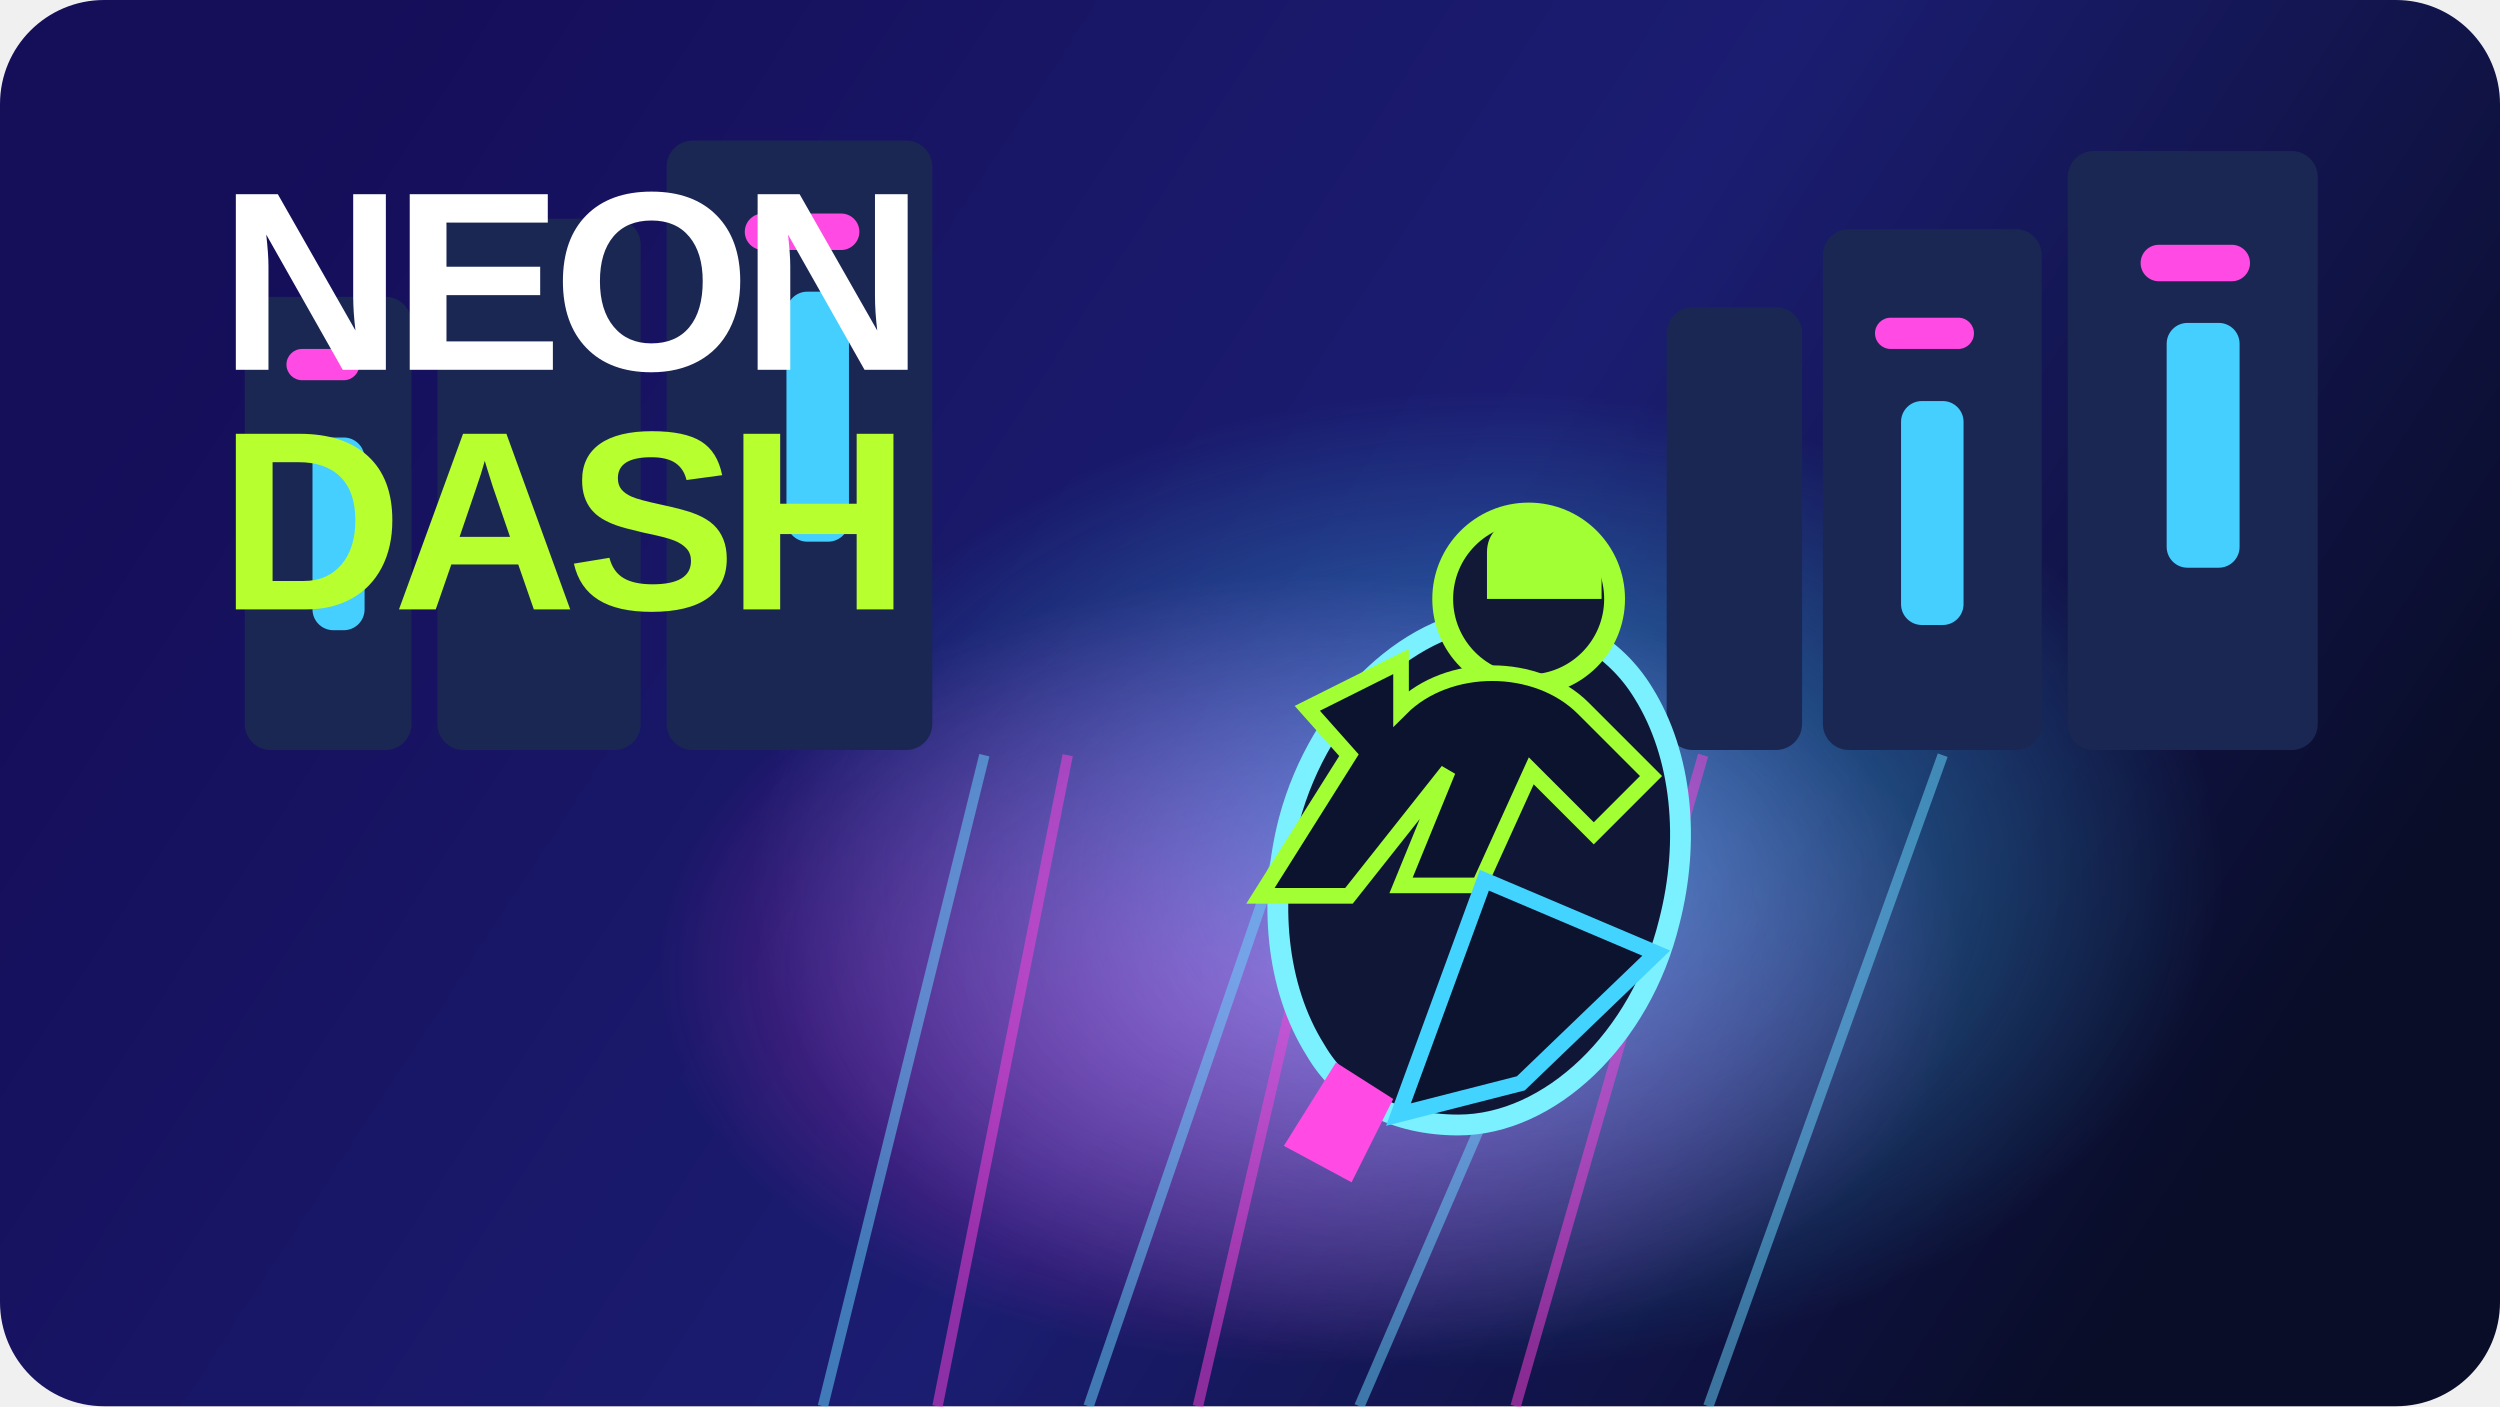
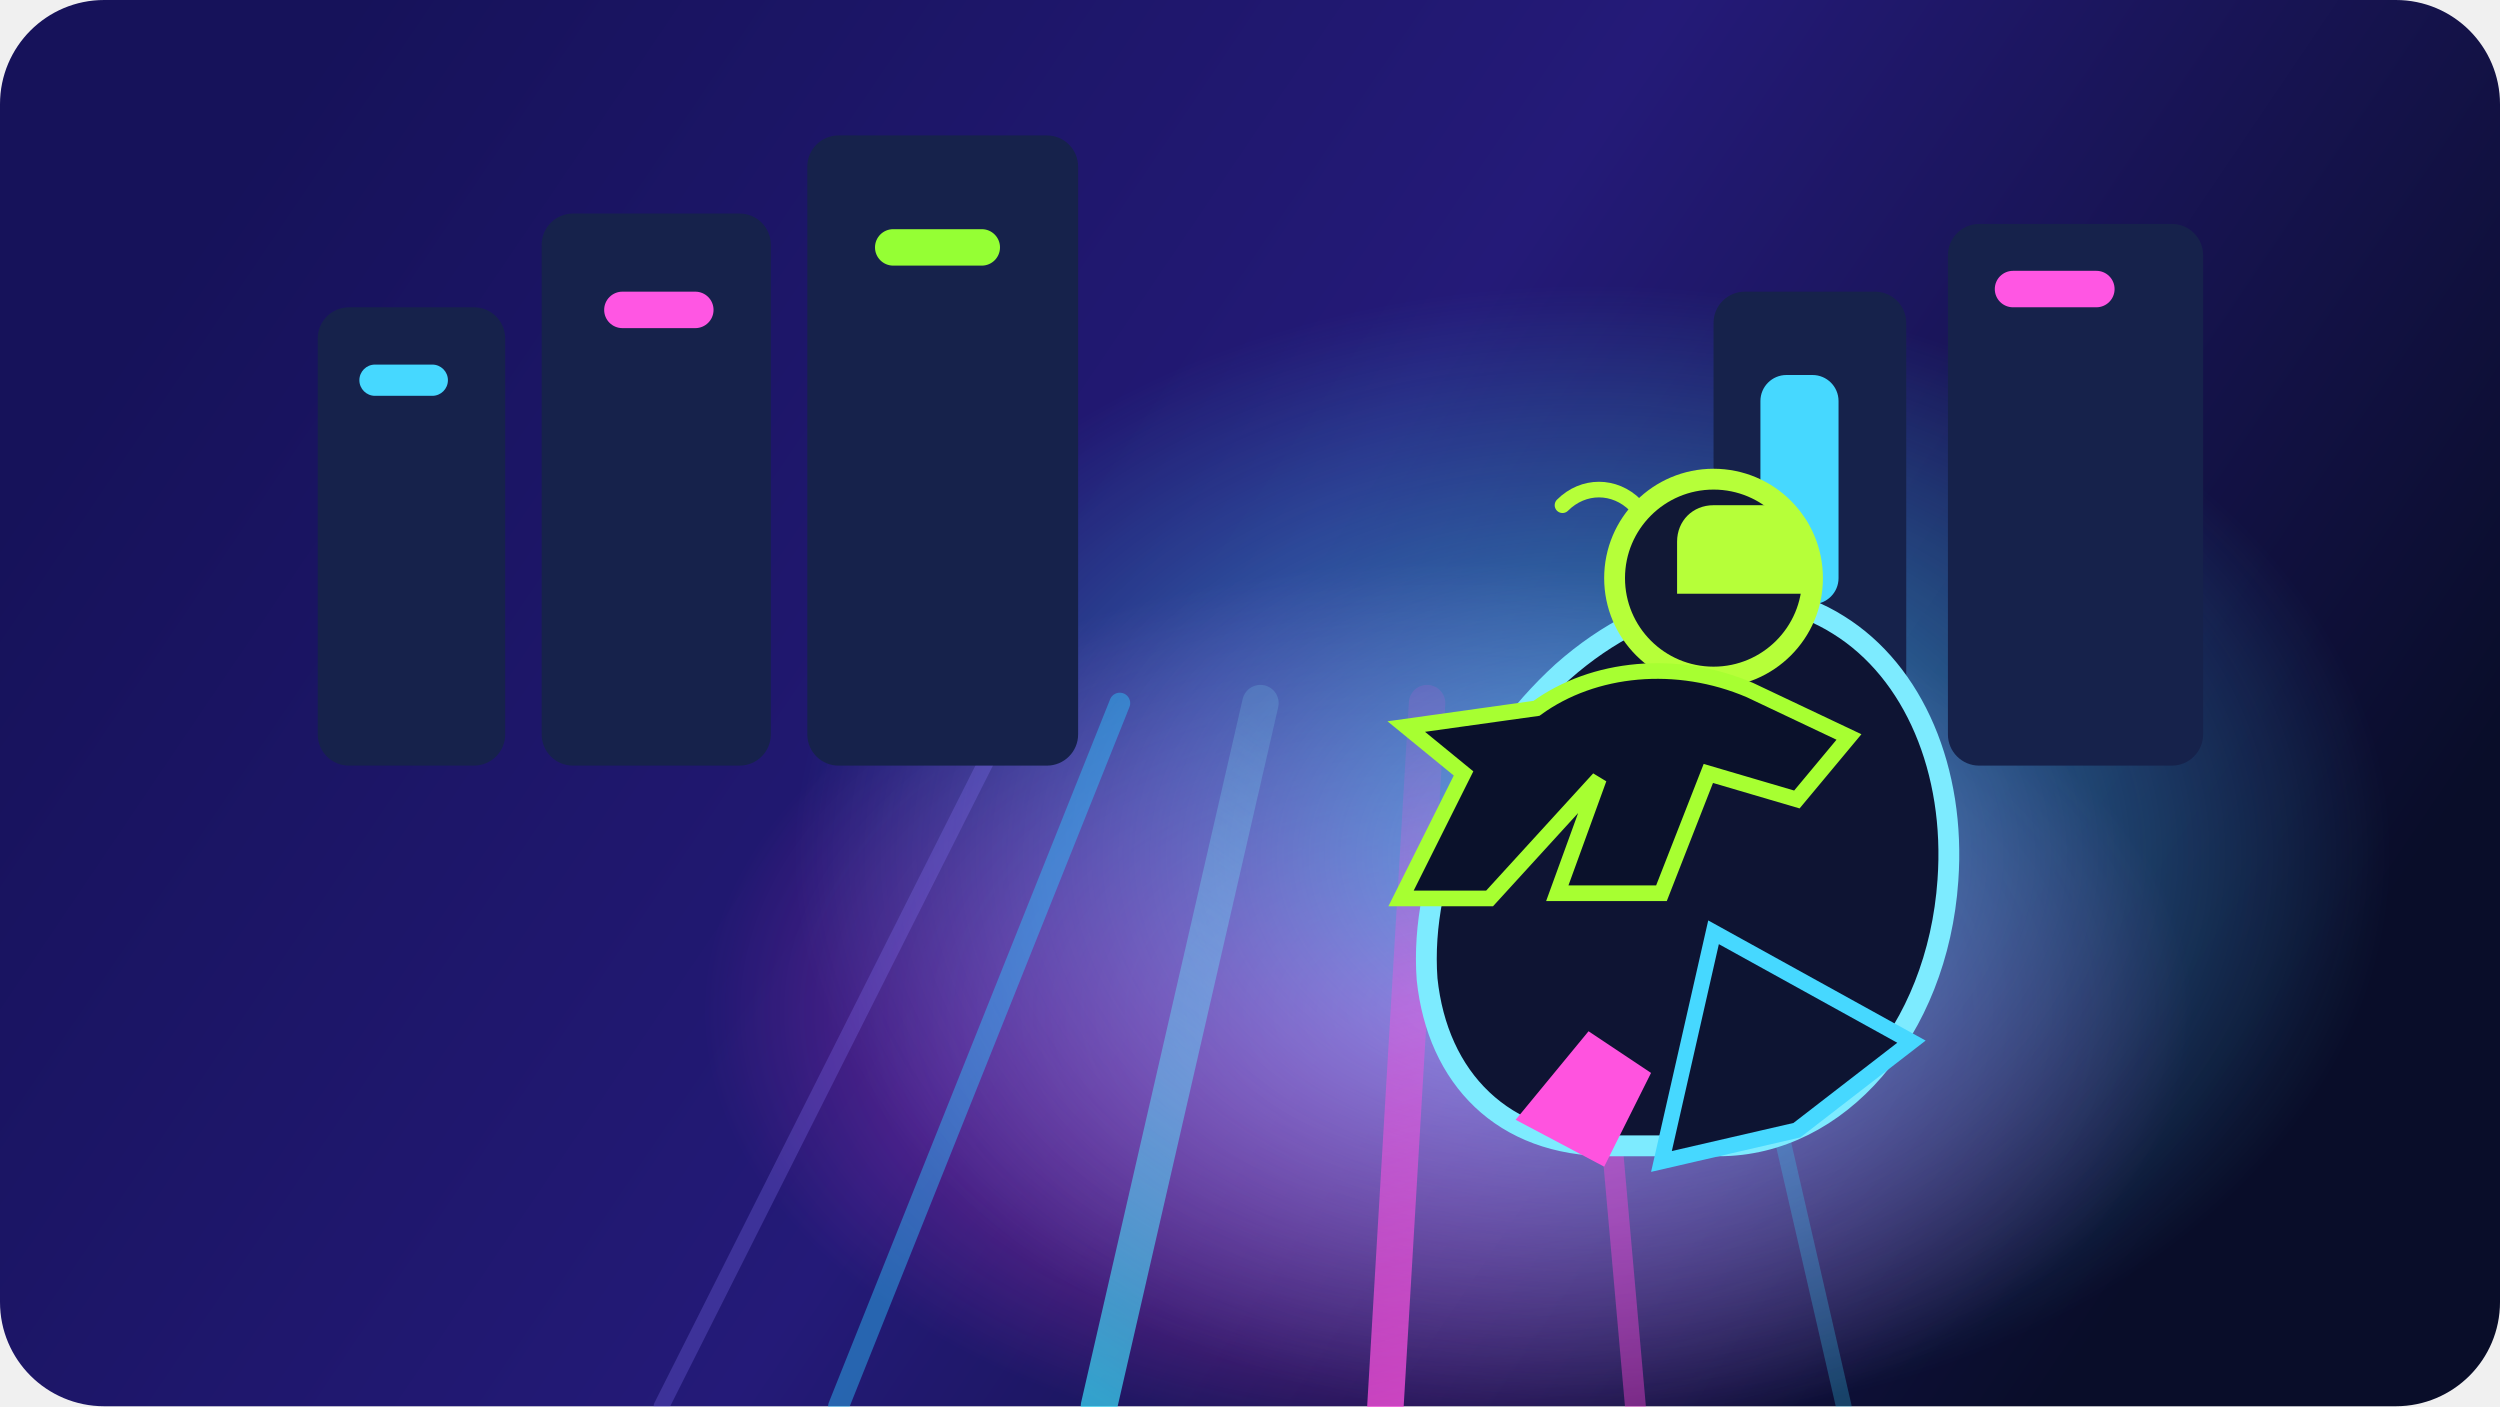
<svg xmlns="http://www.w3.org/2000/svg" viewBox="0 0 960 540" fill="none">
  <defs>
-     <linearGradient id="bg" x1="115" y1="50" x2="814" y2="506" gradientUnits="userSpaceOnUse">
-       <stop stop-color="#150E59" />
-       <stop offset=".55" stop-color="#1B1D72" />
-       <stop offset="1" stop-color="#090D28" />
+     <linearGradient id="bg" x1="108" y1="40" x2="806" y2="512" gradientUnits="userSpaceOnUse">
+       <stop stop-color="#16125A" />
+       <stop offset=".5" stop-color="#241A78" />
+       <stop offset="1" stop-color="#090D29" />
    </linearGradient>
-     <radialGradient id="pink" cx="0" cy="0" r="1" gradientTransform="translate(503 373) rotate(90) scale(152 252)" gradientUnits="userSpaceOnUse">
-       <stop stop-color="#FF3BE0" stop-opacity=".7" />
-       <stop offset="1" stop-color="#FF3BE0" stop-opacity="0" />
+     <radialGradient id="pinkGlow" cx="0" cy="0" r="1" gradientTransform="translate(556 388) rotate(90) scale(172 286)" gradientUnits="userSpaceOnUse">
+       <stop stop-color="#FF44E6" stop-opacity=".74" />
+       <stop offset="1" stop-color="#FF44E6" stop-opacity="0" />
    </radialGradient>
-     <radialGradient id="cyan" cx="0" cy="0" r="1" gradientTransform="translate(571 338) rotate(90) scale(188 282)" gradientUnits="userSpaceOnUse">
-       <stop stop-color="#42D4FF" stop-opacity=".6" />
-       <stop offset="1" stop-color="#42D4FF" stop-opacity="0" />
+     <radialGradient id="blueGlow" cx="0" cy="0" r="1" gradientTransform="translate(612 328) rotate(90) scale(218 308)" gradientUnits="userSpaceOnUse">
+       <stop stop-color="#48D8FF" stop-opacity=".7" />
+       <stop offset="1" stop-color="#48D8FF" stop-opacity="0" />
    </radialGradient>
+     <linearGradient id="roadBlue" x1="316" y1="540" x2="492" y2="282" gradientUnits="userSpaceOnUse">
+       <stop stop-color="#2AE0FF" />
+       <stop offset="1" stop-color="#87F5FF" stop-opacity=".2" />
+     </linearGradient>
+     <linearGradient id="roadPink" x1="600" y1="540" x2="526" y2="290" gradientUnits="userSpaceOnUse">
+       <stop stop-color="#FF52E1" />
+       <stop offset="1" stop-color="#FF52E1" stop-opacity=".16" />
+     </linearGradient>
  </defs>
  <rect width="960" height="540" rx="40" fill="url(#bg)" />
-   <rect width="960" height="540" rx="40" fill="url(#pink)" />
-   <rect width="960" height="540" rx="40" fill="url(#cyan)" />
-   <g opacity=".5" stroke="#67D8FF" stroke-width="4">
-     <path d="M522 540 630 290" />
-     <path d="M418 540 504 290" />
-     <path d="M316 540 378 290" />
-     <path d="M656 540 746 290" />
+   <rect width="960" height="540" rx="40" fill="url(#pinkGlow)" />
+   <rect width="960" height="540" rx="40" fill="url(#blueGlow)" />
+   <g opacity=".8">
+     <path d="M422 540 484 270" stroke="url(#roadBlue)" stroke-width="14" stroke-linecap="round" />
+     <path d="M532 540 548 270" stroke="url(#roadPink)" stroke-width="14" stroke-linecap="round" />
+     <path d="M322 540 430 270" stroke="#2FC7FF" stroke-opacity=".55" stroke-width="8" stroke-linecap="round" />
+     <path d="M628 540 604 270" stroke="#FF46DA" stroke-opacity=".5" stroke-width="8" stroke-linecap="round" />
+     <path d="M254 540 390 270" stroke="#8A7BFF" stroke-opacity=".32" stroke-width="6" stroke-linecap="round" />
+     <path d="M708 540 646 270" stroke="#39D9FF" stroke-opacity=".32" stroke-width="6" stroke-linecap="round" />
  </g>
-   <g opacity=".5" stroke="#FF42DB" stroke-width="4">
-     <path d="M582 540 654 290" />
-     <path d="M460 540 518 290" />
-     <path d="M360 540 410 290" />
+   <g fill="#16224B">
+     <rect x="748" y="86" width="98" height="208" rx="12" />
+     <rect x="658" y="112" width="74" height="182" rx="12" />
+     <rect x="122" y="118" width="72" height="176" rx="12" />
+     <rect x="208" y="82" width="88" height="212" rx="12" />
+     <rect x="310" y="52" width="104" height="242" rx="12" />
  </g>
-   <g fill="#1B2753">
-     <rect x="700" y="88" width="84" height="200" rx="10" />
-     <rect x="794" y="58" width="96" height="230" rx="10" />
-     <rect x="640" y="118" width="52" height="170" rx="10" />
-     <rect x="94" y="114" width="64" height="174" rx="10" />
-     <rect x="168" y="84" width="78" height="204" rx="10" />
-     <rect x="256" y="54" width="102" height="234" rx="10" />
+   <g>
+     <rect x="766" y="104" width="46" height="14" rx="7" fill="#FF56E3" />
+     <rect x="676" y="144" width="30" height="88" rx="10" fill="#46D8FF" />
+     <rect x="138" y="140" width="34" height="12" rx="6" fill="#46D8FF" />
+     <rect x="232" y="112" width="42" height="14" rx="7" fill="#FF56E3" />
+     <rect x="336" y="88" width="48" height="14" rx="7" fill="#95FF34" />
  </g>
-   <g fill="#FF4BE3">
-     <rect x="720" y="122" width="38" height="12" rx="6" />
-     <rect x="822" y="94" width="42" height="14" rx="7" />
-     <rect x="110" y="134" width="28" height="12" rx="6" />
-     <rect x="286" y="82" width="44" height="14" rx="7" />
-   </g>
-   <g fill="#44CFFF">
-     <rect x="730" y="154" width="24" height="86" rx="8" />
-     <rect x="832" y="124" width="28" height="94" rx="8" />
-     <rect x="120" y="168" width="20" height="74" rx="8" />
-     <rect x="302" y="112" width="24" height="96" rx="8" />
-   </g>
-   <path d="M560 432c35 0 70-33 81-78 8-31 5-64-10-88-11-18-30-29-53-29-35 0-71 33-83 78-8 31-5 64 10 88 11 19 31 29 55 29Z" fill="#101736" stroke="#7BF1FF" stroke-width="8" />
-   <circle cx="587" cy="230" r="33" fill="#111936" stroke="#A2FF33" stroke-width="8" />
-   <path d="M571 212c0-7 5-12 12-12h20c7 0 12 5 12 12v18h-44v-18Z" fill="#A2FF33" />
-   <path d="M538 272c18-18 52-18 70 0l26 26-22 22-24-24-20 44h-30l18-44-38 48h-34l34-54-16-18 36-18Z" fill="#0B132F" stroke="#A2FF33" stroke-width="6" />
-   <path d="m537 428 33-90 66 28-52 50-47 12Z" fill="#0B132F" stroke="#42D4FF" stroke-width="6" />
-   <path d="m493 440 20-32 22 14-16 32-26-14Z" fill="#FF4BE3" />
-   <text x="84" y="142" fill="#FFFFFF" font-size="98" font-family="Arial, sans-serif" font-weight="900" letter-spacing="-4">NEON</text>
-   <text x="84" y="234" fill="#B7FF2E" font-size="98" font-family="Arial, sans-serif" font-weight="900" letter-spacing="-4">DASH</text>
+   <path d="M660 440c46 0 84-44 88-102 3-42-13-80-42-98-30-19-71-13-106 18-34 31-55 77-52 118 4 38 29 64 70 64h42Z" fill="#0E1433" stroke="#7DEBFF" stroke-width="8" />
+   <circle cx="658" cy="222" r="38" fill="#111835" stroke="#B6FF39" stroke-width="8" />
+   <path d="M644 208c0-8 6-14 14-14h24c8 0 14 6 14 14v20h-52v-20Z" fill="#B6FF39" />
+   <path d="M590 272c22-16 54-19 82-7l38 18-20 24-34-10-18 46h-40l16-44-42 46h-34l24-48-22-18 50-7Z" fill="#0A112B" stroke="#A7FF31" stroke-width="6" />
+   <path d="m638 446 20-88 76 42-44 34-52 12Z" fill="#0D1432" stroke="#46D8FF" stroke-width="6" />
+   <path d="m582 430 28-34 24 16-18 36-34-18Z" fill="#FF53DF" />
+   <path d="M600 194c8-8 20-8 28 0" stroke="#B6FF39" stroke-width="6" stroke-linecap="round" />
</svg>
